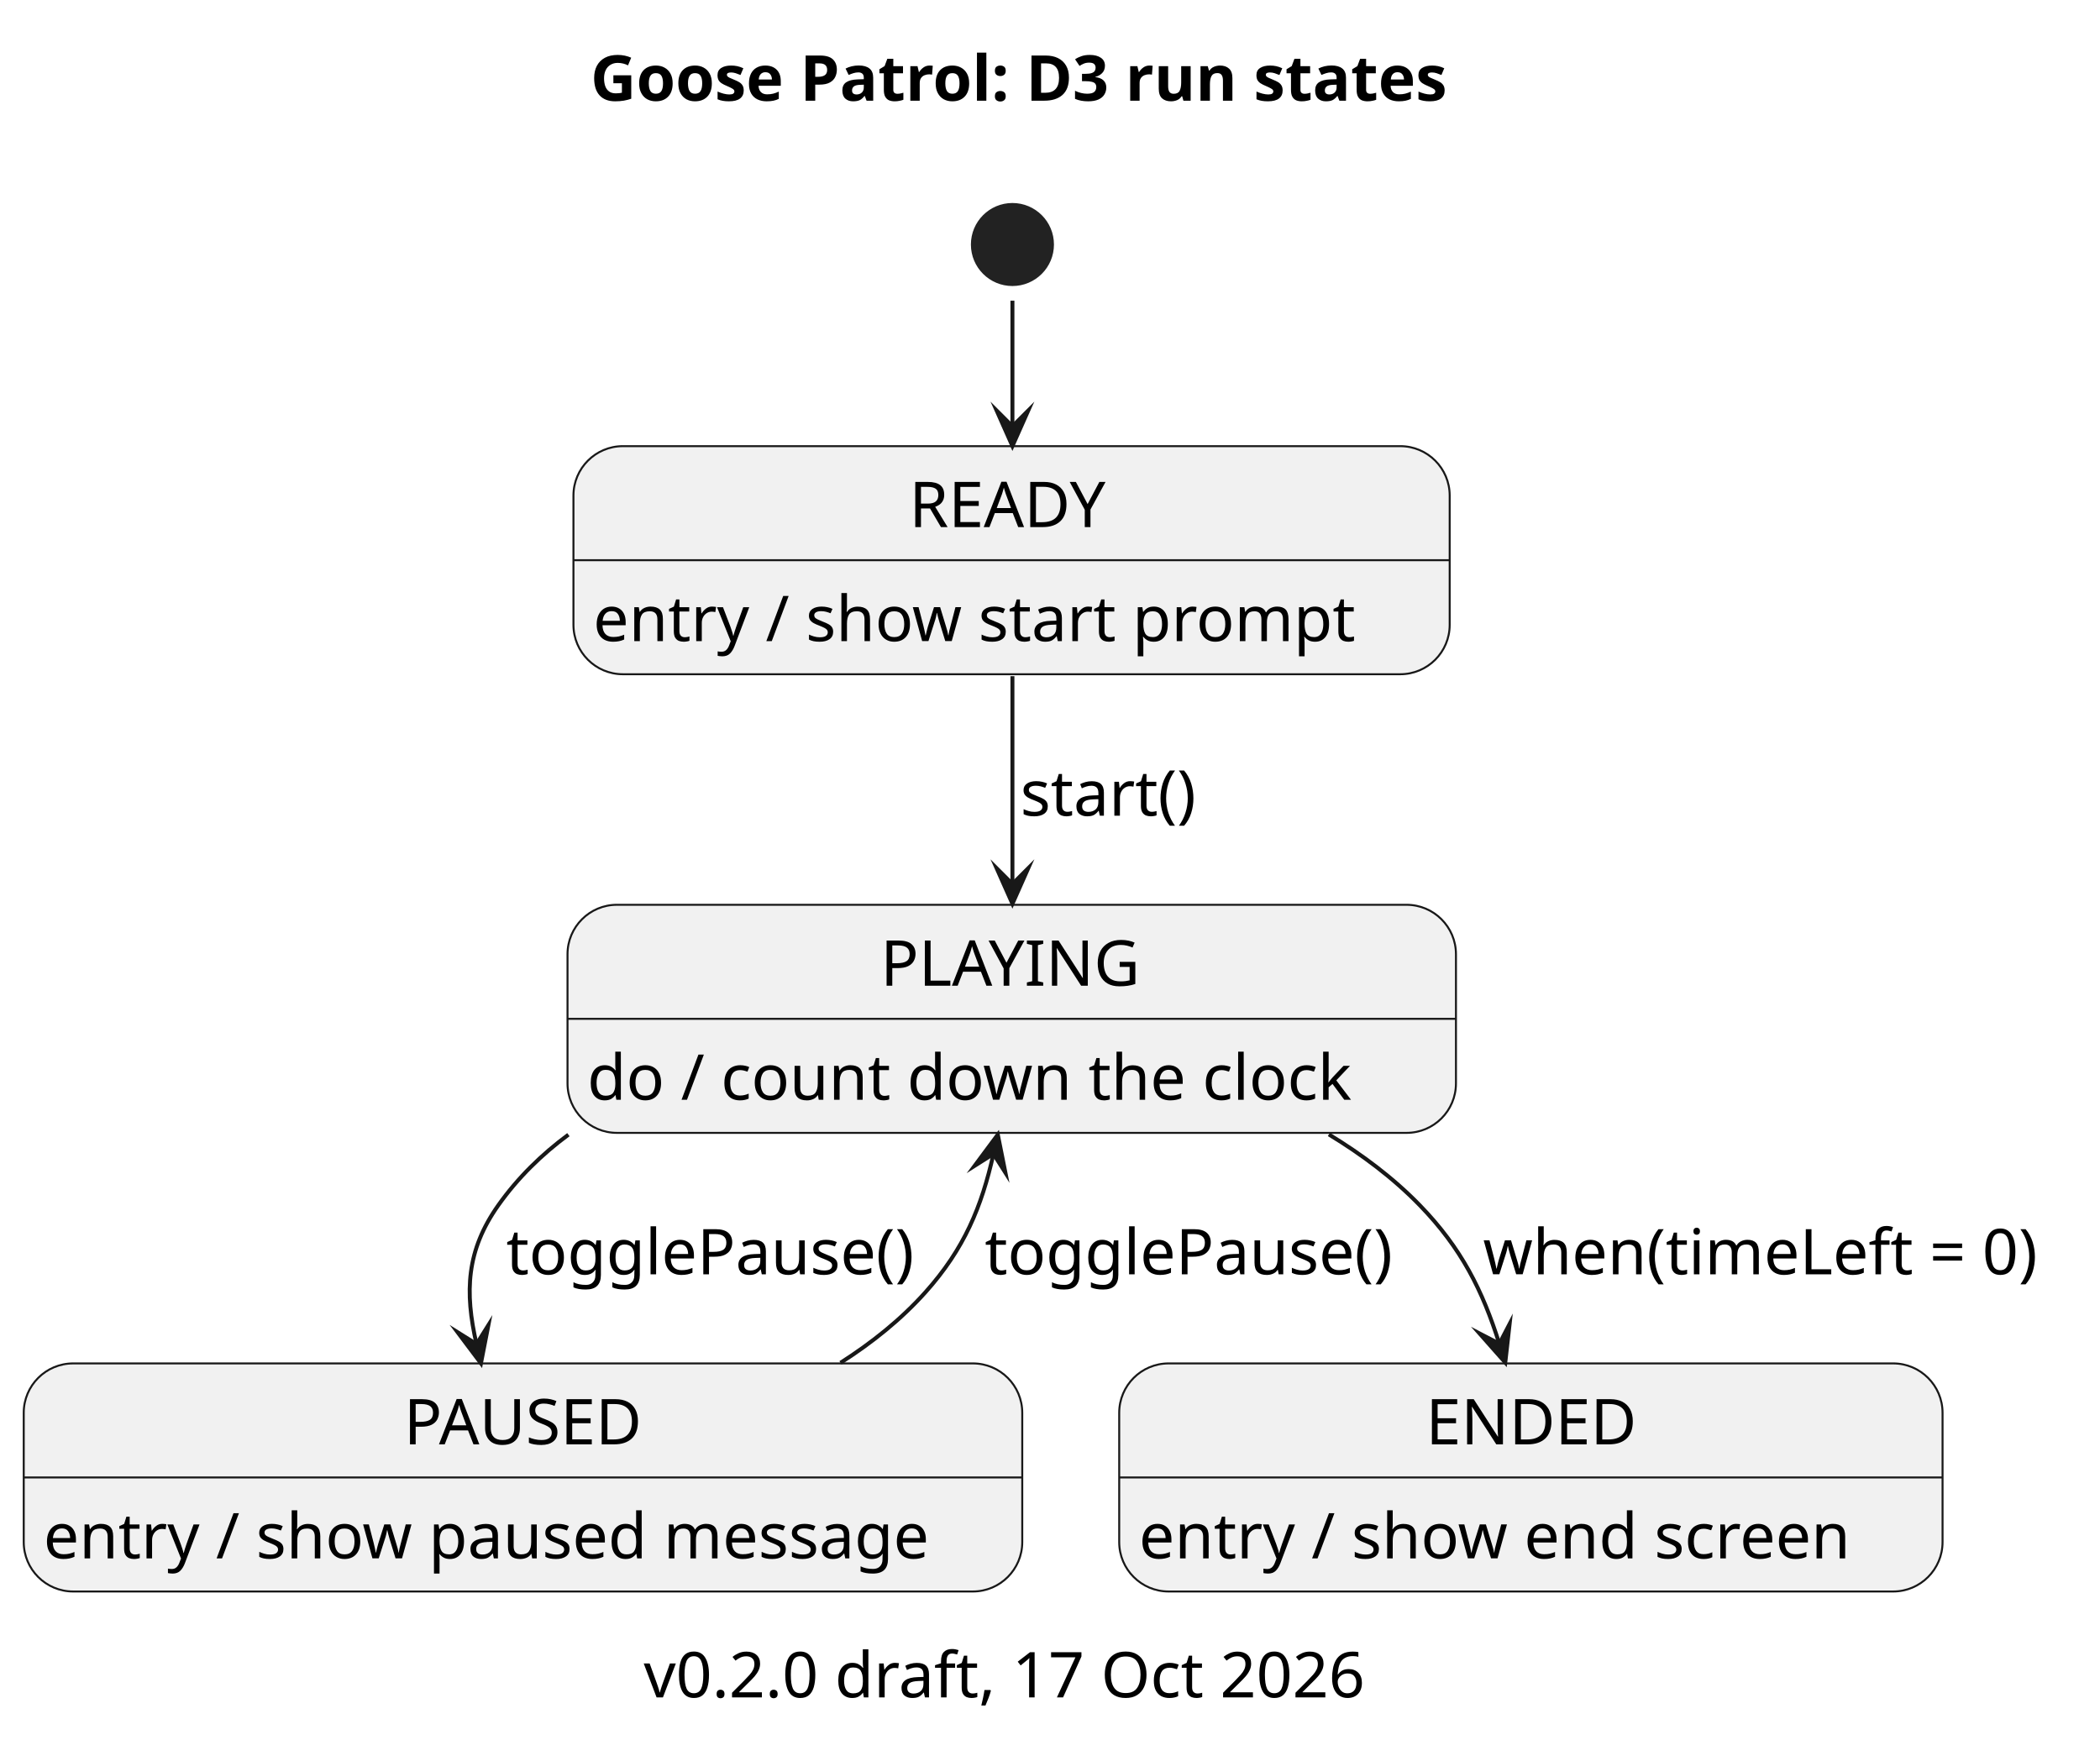
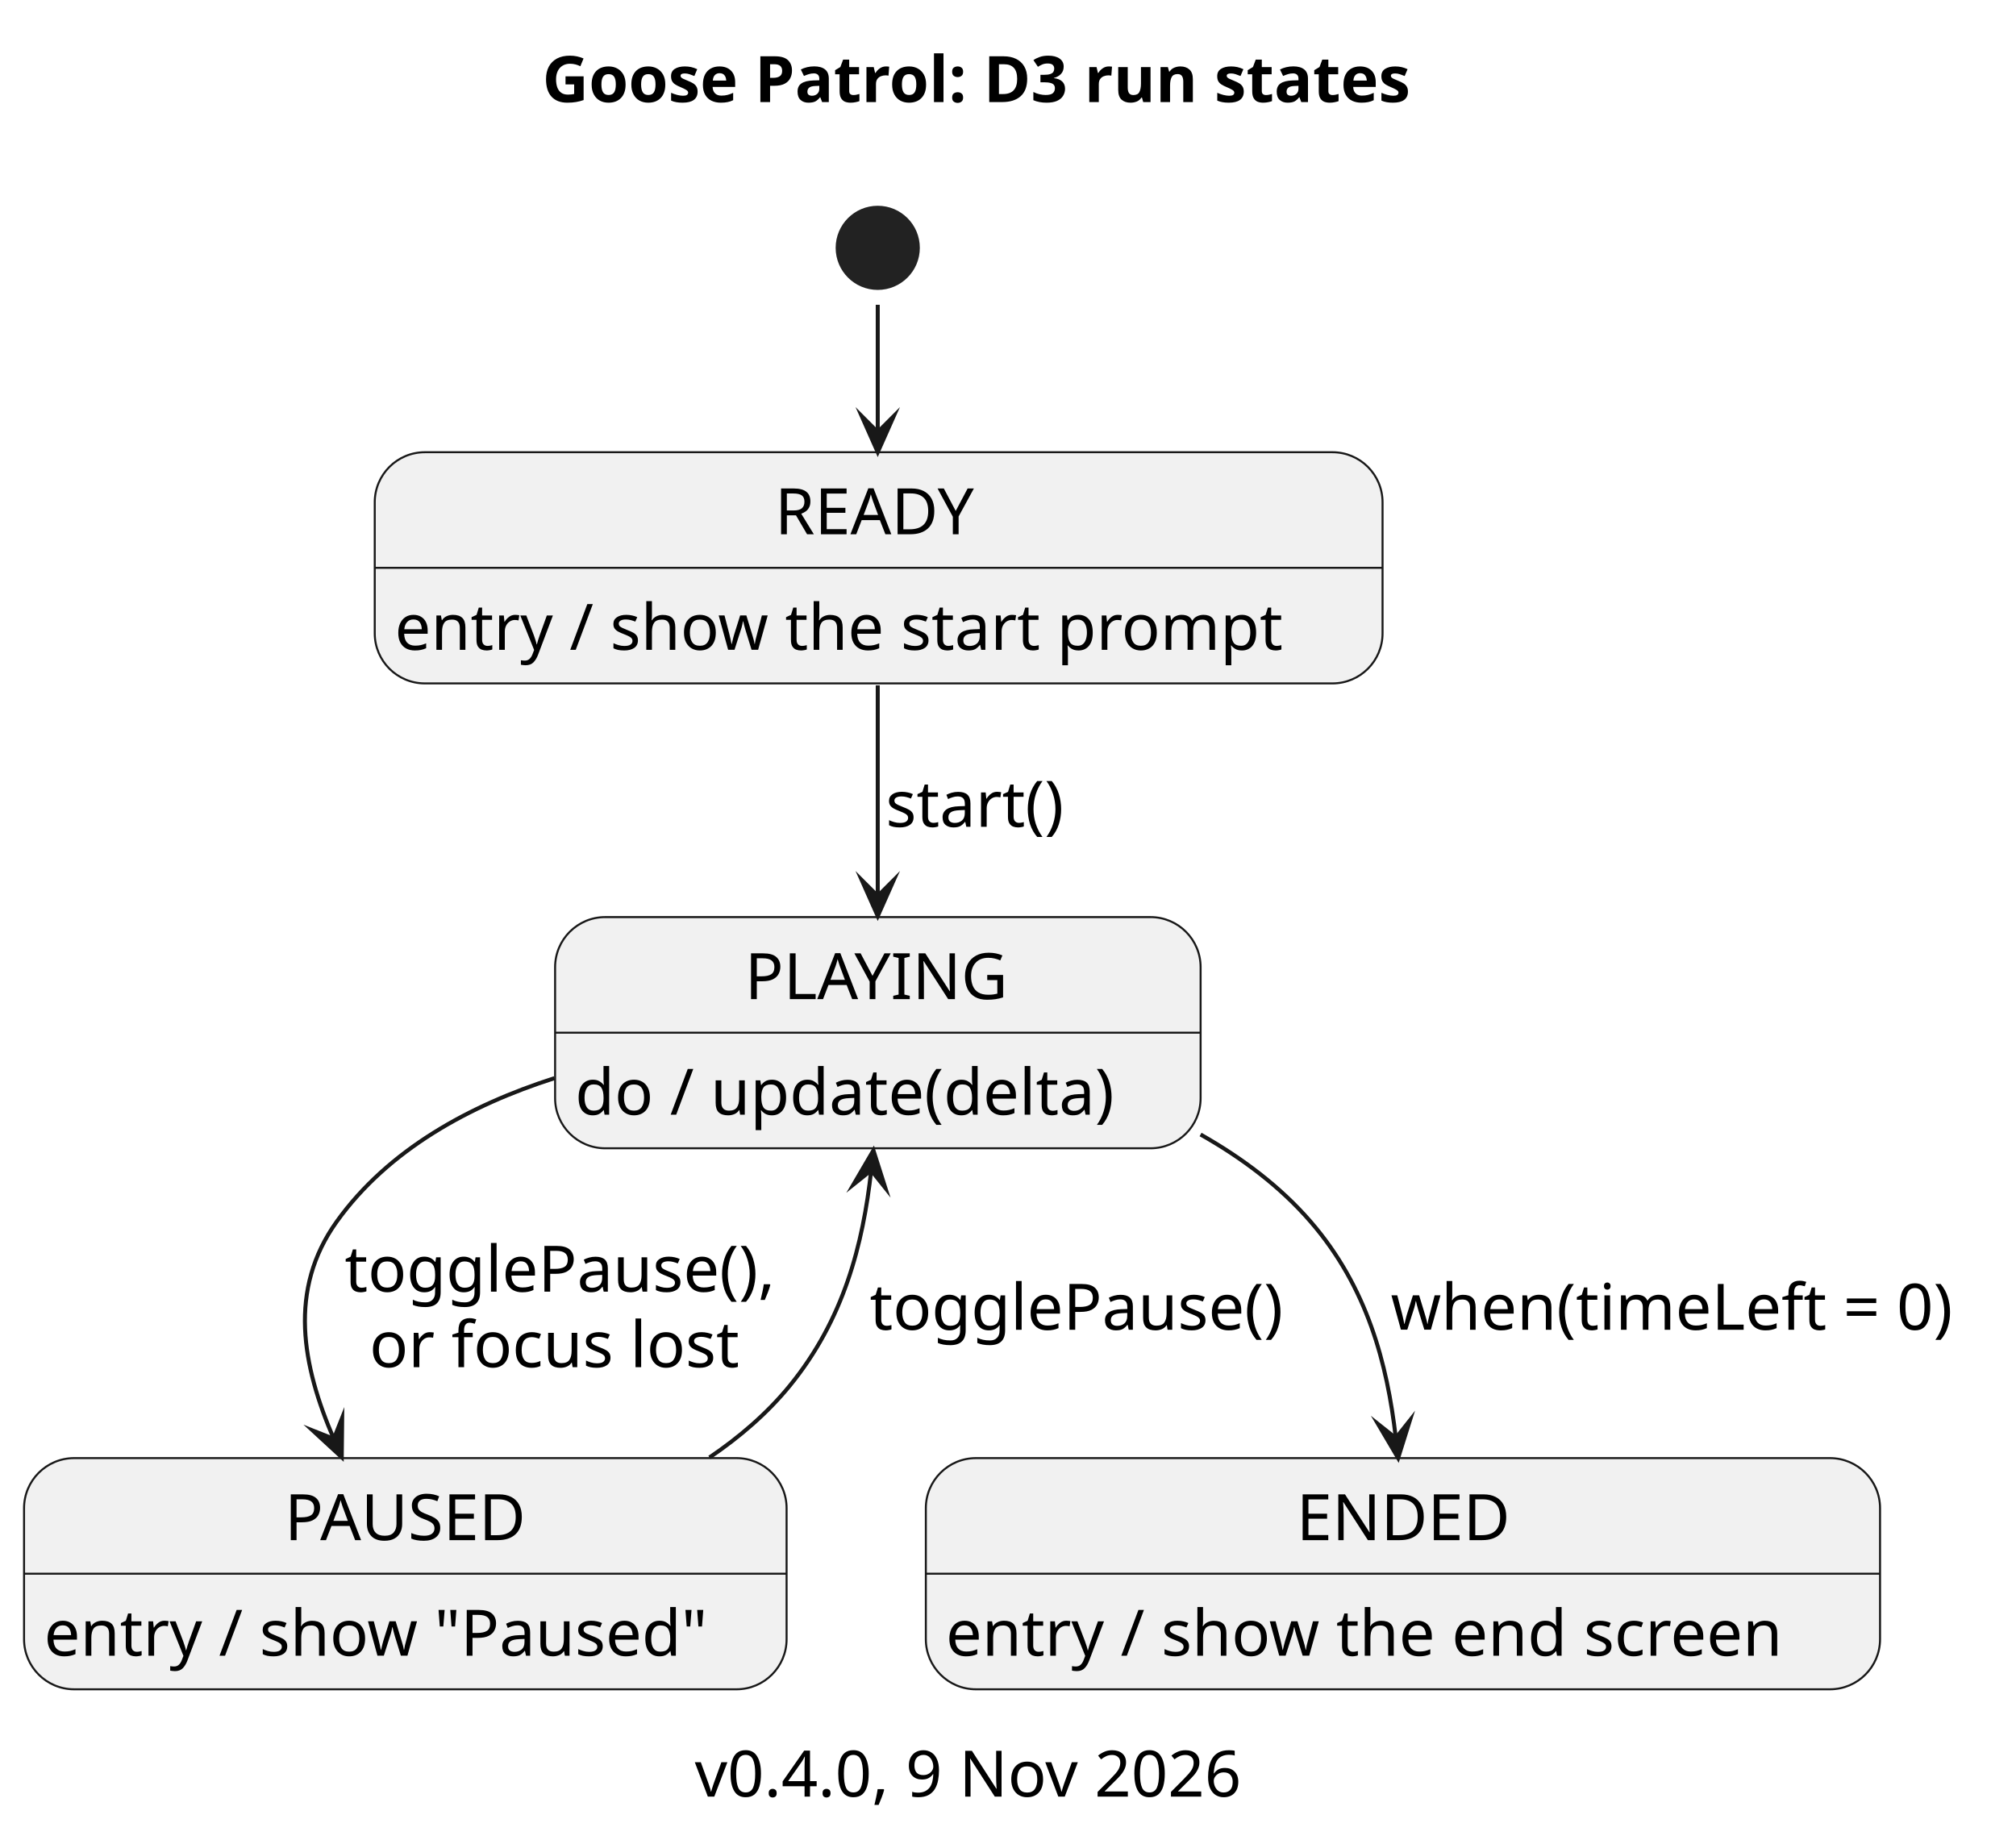
- <svg xmlns="http://www.w3.org/2000/svg" version="1.1" data-diagram-type="STATE" style="width:531px;height:440px;background:#FFFFFF;" width="531px" height="440px" viewBox="0 0 531 440" zoomAndPan="magnify" preserveAspectRatio="none" contentStyleType="text/css">
+ <svg xmlns="http://www.w3.org/2000/svg" version="1.1" data-diagram-type="STATE" style="width:503px;height:459px;background:#FFFFFF;" width="503px" height="459px" viewBox="0 0 503 459" zoomAndPan="magnify" preserveAspectRatio="none" contentStyleType="text/css">
  <defs />
  <g font-family="sans-serif" lengthAdjust="spacing">
-     <g class="title" data-source-line="5">
-       <text x="149.316" y="25.469" fill="#000" font-size="16" textLength="225.609" font-weight="700">Goose Patrol: D3 run states</text>
+     <g class="title" data-source-line="3">
+       <text x="135.316" y="25.469" fill="#000" font-size="16" textLength="225.609" font-weight="700">Goose Patrol: D3 run states</text>
    </g>
-     <g class="entity" data-qualified-name="READY" id="ent0001" data-source-line="8">
-       <rect x="145" y="112.844" width="221.563" height="57.688" fill="#F1F1F1" style="stroke:#181818;stroke-width:0.5;" rx="12.5" ry="12.5" />
-       <line x1="145" y1="141.688" x2="366.563" y2="141.688" style="stroke:#181818;stroke-width:0.5;" />
-       <text x="229.891" y="133.313" fill="#000" font-size="16" textLength="51.781">READY</text>
-       <text x="150" y="162.156" fill="#000" font-size="16" textLength="201.563">entry / show start prompt</text>
+     <g class="entity" data-qualified-name="READY" id="ent0001" data-source-line="7">
+       <rect x="93.5" y="112.844" width="251.453" height="57.688" fill="#F1F1F1" style="stroke:#181818;stroke-width:0.5;" rx="12.5" ry="12.5" />
+       <line x1="93.5" y1="141.688" x2="344.953" y2="141.688" style="stroke:#181818;stroke-width:0.5;" />
+       <text x="193.336" y="133.313" fill="#000" font-size="16" textLength="51.781">READY</text>
+       <text x="98.5" y="162.156" fill="#000" font-size="16" textLength="231.453">entry / show the start prompt</text>
    </g>
-     <g class="entity" data-qualified-name="PLAYING" id="ent0002" data-source-line="10">
-       <rect x="143.5" y="228.844" width="224.648" height="57.688" fill="#F1F1F1" style="stroke:#181818;stroke-width:0.5;" rx="12.5" ry="12.5" />
-       <line x1="143.5" y1="257.688" x2="368.148" y2="257.688" style="stroke:#181818;stroke-width:0.5;" />
-       <text x="222.637" y="249.313" fill="#000" font-size="16" textLength="66.375">PLAYING</text>
-       <text x="148.5" y="278.156" fill="#000" font-size="16" textLength="204.648">do / count down the clock</text>
+     <g class="entity" data-qualified-name="PLAYING" id="ent0002" data-source-line="9">
+       <rect x="138.5" y="228.844" width="161.055" height="57.688" fill="#F1F1F1" style="stroke:#181818;stroke-width:0.5;" rx="12.5" ry="12.5" />
+       <line x1="138.5" y1="257.688" x2="299.555" y2="257.688" style="stroke:#181818;stroke-width:0.5;" />
+       <text x="185.84" y="249.313" fill="#000" font-size="16" textLength="66.375">PLAYING</text>
+       <text x="143.5" y="278.156" fill="#000" font-size="16" textLength="141.055">do / update(delta)</text>
    </g>
-     <g class="entity" data-qualified-name="PAUSED" id="ent0003" data-source-line="12">
-       <rect x="6" y="344.844" width="252.484" height="57.688" fill="#F1F1F1" style="stroke:#181818;stroke-width:0.5;" rx="12.5" ry="12.5" />
-       <line x1="6" y1="373.688" x2="258.484" y2="373.688" style="stroke:#181818;stroke-width:0.5;" />
-       <text x="102.121" y="365.313" fill="#000" font-size="16" textLength="60.242">PAUSED</text>
-       <text x="11" y="394.156" fill="#000" font-size="16" textLength="232.484">entry / show paused message</text>
+     <g class="entity" data-qualified-name="PAUSED" id="ent0003" data-source-line="11">
+       <rect x="6" y="363.844" width="190.258" height="57.688" fill="#F1F1F1" style="stroke:#181818;stroke-width:0.5;" rx="12.5" ry="12.5" />
+       <line x1="6" y1="392.688" x2="196.258" y2="392.688" style="stroke:#181818;stroke-width:0.5;" />
+       <text x="71.008" y="384.313" fill="#000" font-size="16" textLength="60.242">PAUSED</text>
+       <text x="11" y="413.156" fill="#000" font-size="16" textLength="170.258">entry / show "Paused"</text>
    </g>
-     <g class="entity" data-qualified-name="ENDED" id="ent0004" data-source-line="15">
-       <rect x="283" y="344.844" width="208.188" height="57.688" fill="#F1F1F1" style="stroke:#181818;stroke-width:0.5;" rx="12.5" ry="12.5" />
-       <line x1="283" y1="373.688" x2="491.188" y2="373.688" style="stroke:#181818;stroke-width:0.5;" />
-       <text x="360.527" y="365.313" fill="#000" font-size="16" textLength="53.133">ENDED</text>
-       <text x="288" y="394.156" fill="#000" font-size="16" textLength="188.188">entry / show end screen</text>
+     <g class="entity" data-qualified-name="ENDED" id="ent0004" data-source-line="14">
+       <rect x="231" y="363.844" width="238.078" height="57.688" fill="#F1F1F1" style="stroke:#181818;stroke-width:0.5;" rx="12.5" ry="12.5" />
+       <line x1="231" y1="392.688" x2="469.078" y2="392.688" style="stroke:#181818;stroke-width:0.5;" />
+       <text x="323.473" y="384.313" fill="#000" font-size="16" textLength="53.133">ENDED</text>
+       <text x="236" y="413.156" fill="#000" font-size="16" textLength="218.078">entry / show the end screen</text>
    </g>
-     <g class="start_entity" data-qualified-name=".start." id="ent0005" data-source-line="7">
-       <ellipse cx="256" cy="61.844" rx="10" ry="10" fill="#222" style="stroke:#222;stroke-width:1;" />
+     <g class="start_entity" data-qualified-name=".start." id="ent0005" data-source-line="6">
+       <ellipse cx="219" cy="61.844" rx="10" ry="10" fill="#222" style="stroke:#222;stroke-width:1;" />
    </g>
    <g class="link" data-entity-1="ent0005" data-entity-2="ent0001" id="lnk6" data-link-type="dependency">
-       <polygon points="256,112.831,260,103.831,256,107.831,252,103.831,256,112.831" fill="#181818" style="stroke:#181818;stroke-width:1;stroke-linejoin:miter;stroke-miterlimit:10;" />
-       <path d="M256,76.058 C256,85.72 256,95.082 256,107.831" style="stroke:#181818;stroke-width:1;" fill="none" />
+       <polygon points="219,112.831,223,103.831,219,107.831,215,103.831,219,112.831" fill="#181818" style="stroke:#181818;stroke-width:1;stroke-linejoin:miter;stroke-miterlimit:10;" />
+       <path d="M219,76.058 C219,85.72 219,95.082 219,107.831" style="stroke:#181818;stroke-width:1;" fill="none" />
    </g>
    <g class="link" data-entity-1="ent0001" data-entity-2="ent0002" id="lnk7" data-link-type="dependency">
-       <polygon points="256,228.593,260,219.593,256,223.593,252,219.593,256,228.593" fill="#181818" style="stroke:#181818;stroke-width:1;stroke-linejoin:miter;stroke-miterlimit:10;" />
-       <path d="M256,171.024 C256,188.562 256,206.041 256,223.593" style="stroke:#181818;stroke-width:1;" fill="none" />
-       <text x="258" y="206.313" fill="#000" font-size="16" textLength="45.914">start()</text>
+       <polygon points="219,228.593,223,219.593,219,223.593,215,219.593,219,228.593" fill="#181818" style="stroke:#181818;stroke-width:1;stroke-linejoin:miter;stroke-miterlimit:10;" />
+       <path d="M219,171.024 C219,188.562 219,206.041 219,223.593" style="stroke:#181818;stroke-width:1;" fill="none" />
+       <text x="221" y="206.313" fill="#000" font-size="16" textLength="45.914">start()</text>
    </g>
    <g class="link" data-entity-1="ent0002" data-entity-2="ent0003" id="lnk8" data-link-type="dependency">
-       <polygon points="121.612,344.823,123.493,335.155,120.491,339.95,115.696,336.948,121.612,344.823" fill="#181818" style="stroke:#181818;stroke-width:1;stroke-linejoin:miter;stroke-miterlimit:10;" />
-       <path d="M143.725,286.989 C136.951,292.004 130.906,297.904 126,304.844 C117.927,316.263 117.451,326.73 120.491,339.95" style="stroke:#181818;stroke-width:1;" fill="none" />
-       <text x="128" y="322.313" fill="#000" font-size="16" textLength="104.391">togglePause()</text>
+       <polygon points="85.266,363.636,85.373,353.788,83.285,359.045,78.028,356.957,85.266,363.636" fill="#181818" style="stroke:#181818;stroke-width:1;stroke-linejoin:miter;stroke-miterlimit:10;" />
+       <path d="M138.332,269.039 C117.278,275.78 96.898,286.823 84,304.844 C71.818,321.864 75.397,340.763 83.285,359.045" style="stroke:#181818;stroke-width:1;" fill="none" />
+       <text x="86" y="322.313" fill="#000" font-size="16" textLength="109.453">togglePause(),</text>
+       <text x="92.184" y="341.156" fill="#000" font-size="16" textLength="97.086">or focus lost</text>
    </g>
    <g class="link" data-entity-1="ent0003" data-entity-2="ent0002" id="lnk9" data-link-type="dependency">
-       <polygon points="252.302,286.97,246.428,294.876,251.207,291.849,254.233,296.628,252.302,286.97" fill="#181818" style="stroke:#181818;stroke-width:1;stroke-linejoin:miter;stroke-miterlimit:10;" />
-       <path d="M212.523,344.69 C220.465,339.628 227.847,333.72 234,326.844 C243.847,315.841 248.198,305.252 251.207,291.849" style="stroke:#181818;stroke-width:1;" fill="none" />
-       <text x="249" y="322.313" fill="#000" font-size="16" textLength="104.391">togglePause()</text>
+       <polygon points="217.921,287.056,212.953,295.56,217.37,292.025,220.904,296.442,217.921,287.056" fill="#181818" style="stroke:#181818;stroke-width:1;stroke-linejoin:miter;stroke-miterlimit:10;" />
+       <path d="M177.014,363.685 C184.496,358.617 191.382,352.709 197,345.844 C210.517,329.326 215.316,310.54 217.37,292.025" style="stroke:#181818;stroke-width:1;" fill="none" />
+       <text x="217" y="331.813" fill="#000" font-size="16" textLength="104.391">togglePause()</text>
    </g>
    <g class="link" data-entity-1="ent0002" data-entity-2="ent0004" id="lnk10" data-link-type="dependency">
-       <polygon points="380.619,344.629,381.722,334.842,379.113,339.861,374.094,337.252,380.619,344.629" fill="#181818" style="stroke:#181818;stroke-width:1;stroke-linejoin:miter;stroke-miterlimit:10;" />
-       <path d="M336.011,286.929 C344.415,292.025 352.315,297.959 359,304.844 C369.584,315.744 374.872,326.436 379.113,339.861" style="stroke:#181818;stroke-width:1;" fill="none" />
-       <text x="375" y="322.313" fill="#000" font-size="16" textLength="148.242">when(timeLeft = 0)</text>
+       <polygon points="348.837,363.823,351.782,354.425,348.265,358.856,343.834,355.339,348.837,363.823" fill="#181818" style="stroke:#181818;stroke-width:1;stroke-linejoin:miter;stroke-miterlimit:10;" />
+       <path d="M299.543,283.093 C309.829,288.906 319.399,296.059 327,304.844 C341.107,321.147 346.117,340.188 348.265,358.856" style="stroke:#181818;stroke-width:1;" fill="none" />
+       <text x="347" y="331.813" fill="#000" font-size="16" textLength="148.242">when(timeLeft = 0)</text>
    </g>
-     <g class="caption" data-source-line="6">
-       <text x="162.77" y="429.313" fill="#000" font-size="16" textLength="198.703">v0.2.0 draft, 17 Oct 2026</text>
+     <g class="caption" data-source-line="4">
+       <text x="173.359" y="448.313" fill="#000" font-size="16" textLength="149.523">v0.4.0, 9 Nov 2026</text>
    </g>
  </g>
</svg>
